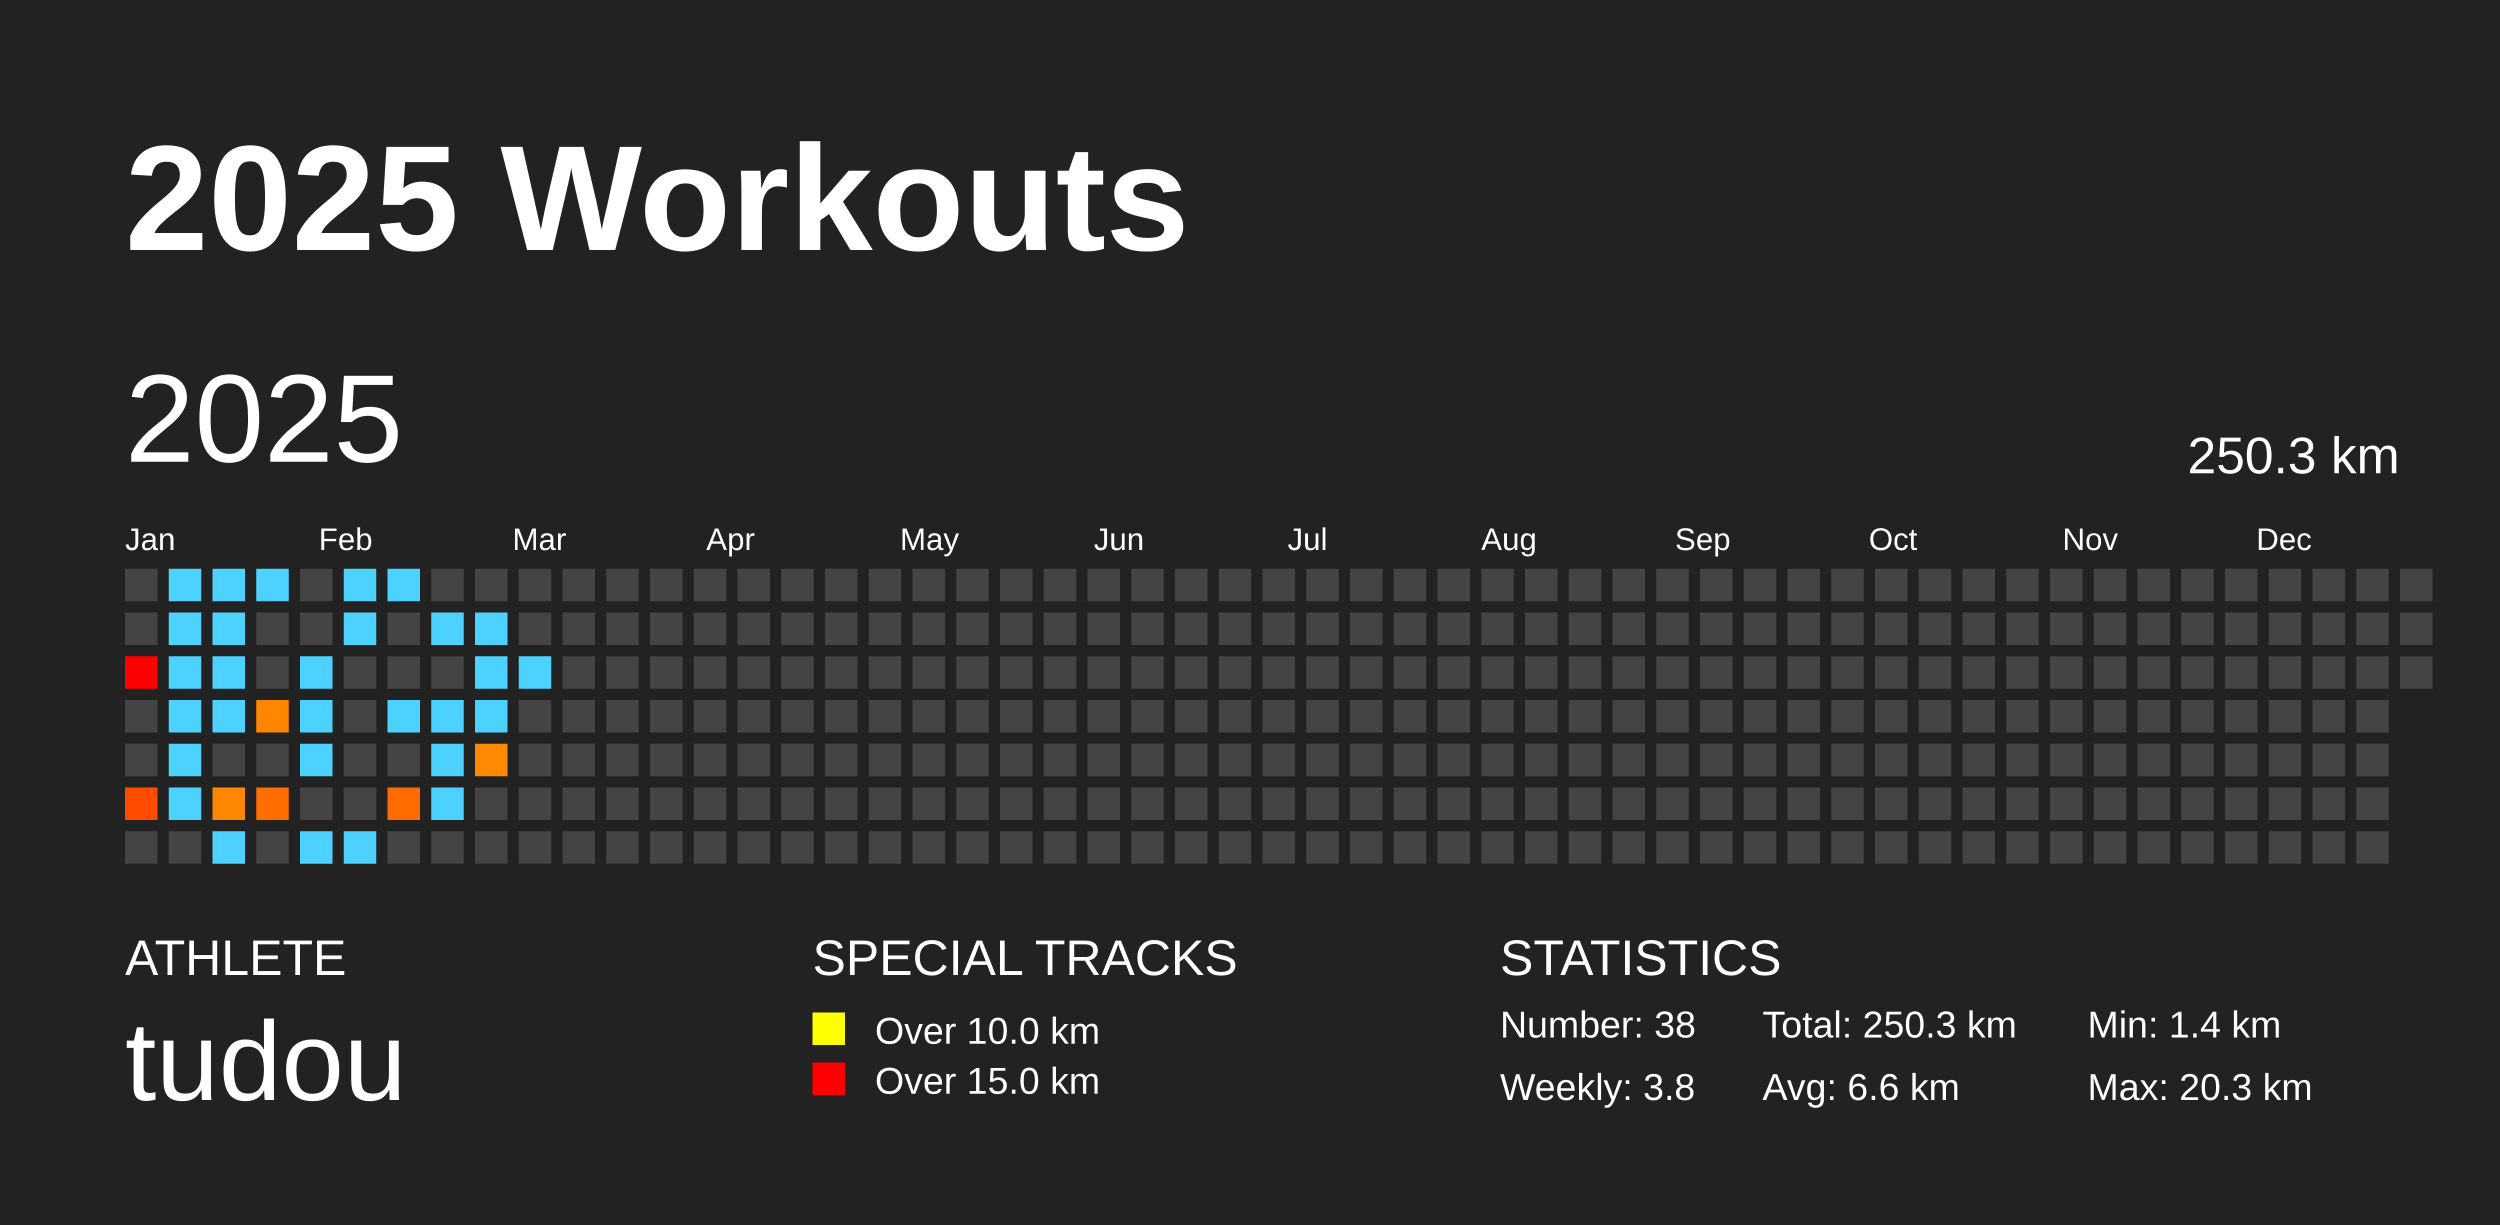
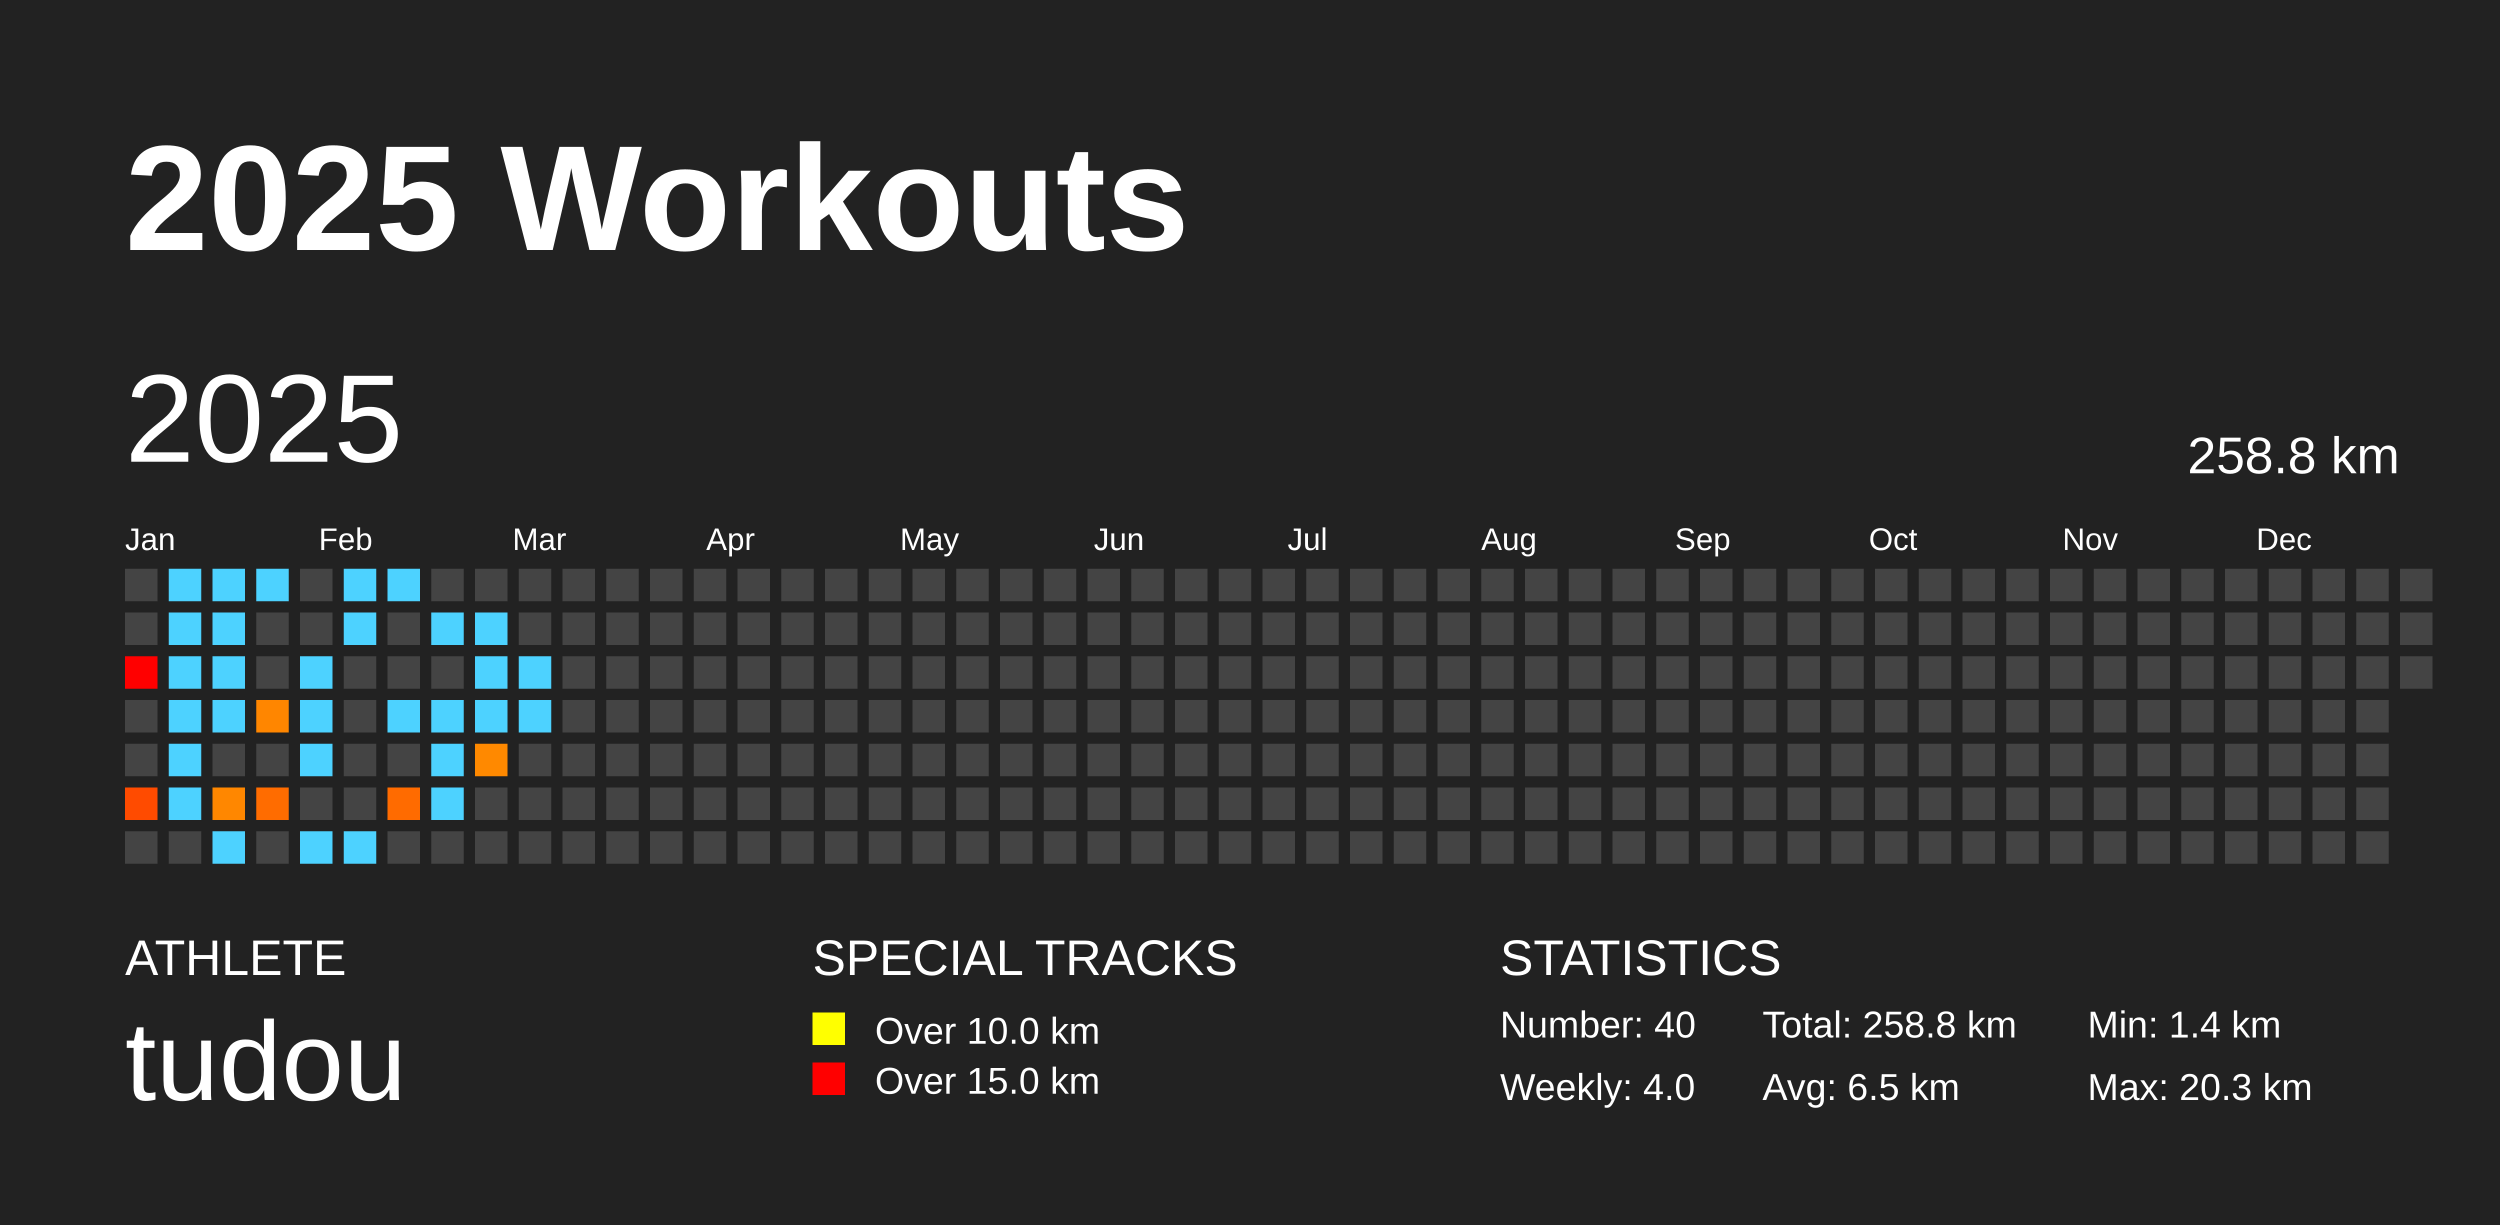
<svg xmlns="http://www.w3.org/2000/svg" baseProfile="full" height="98mm" version="1.1" viewBox="0,0,200,98" width="200mm">
  <defs />
  <rect fill="#222222" height="98" width="200" x="0" y="0" />
  <text fill="#FFFFFF" style="font-size:12px; font-family:Arial; font-weight:bold;" x="10" y="20">2025 Workouts</text>
  <text fill="#FFFFFF" style="font-size:4px; font-family:Arial" x="10" y="78">ATHLETE</text>
  <text fill="#FFFFFF" style="font-size:9px; font-family:Arial" x="10" y="88">tudou</text>
  <text fill="#FFFFFF" style="font-size:4px; font-family:Arial" x="65" y="78">SPECIAL TRACKS</text>
  <rect fill="yellow" height="2.6" width="2.6" x="65" y="81" />
  <text fill="#FFFFFF" style="font-size:3px; font-family:Arial" x="70" y="83.5">Over 10.0 km</text>
  <rect fill="red" height="2.6" width="2.6" x="65" y="85" />
  <text fill="#FFFFFF" style="font-size:3px; font-family:Arial" x="70" y="87.5">Over 15.0 km</text>
  <text fill="#FFFFFF" style="font-size:4px; font-family:Arial" x="120" y="78">STATISTICS</text>
-   <text fill="#FFFFFF" style="font-size:3px; font-family:Arial" x="120" y="83">Number: 38</text>
-   <text fill="#FFFFFF" style="font-size:3px; font-family:Arial" x="120" y="88">Weekly: 3.8</text>
-   <text fill="#FFFFFF" style="font-size:3px; font-family:Arial" x="141" y="83">Total: 250.3 km</text>
-   <text fill="#FFFFFF" style="font-size:3px; font-family:Arial" x="141" y="88">Avg: 6.6 km</text>
+   <text fill="#FFFFFF" style="font-size:3px; font-family:Arial" x="120" y="83">Number: 40</text>
+   <text fill="#FFFFFF" style="font-size:3px; font-family:Arial" x="120" y="88">Weekly: 4.0</text>
+   <text fill="#FFFFFF" style="font-size:3px; font-family:Arial" x="141" y="83">Total: 258.8 km</text>
+   <text fill="#FFFFFF" style="font-size:3px; font-family:Arial" x="141" y="88">Avg: 6.5 km</text>
  <text fill="#FFFFFF" style="font-size:3px; font-family:Arial" x="167" y="83">Min: 1.4 km</text>
  <text fill="#FFFFFF" style="font-size:3px; font-family:Arial" x="167" y="88">Max: 20.3 km</text>
  <text dominant-baseline="hanging" fill="#FFFFFF" style="font-size:10.0px; font-family:Arial;" x="10" y="30">2025</text>
-   <text dominant-baseline="hanging" fill="#FFFFFF" style="font-size:4.125px; font-family:Arial;" x="175" y="35">250.3 km</text>
+   <text dominant-baseline="hanging" fill="#FFFFFF" style="font-size:4.125px; font-family:Arial;" x="175" y="35">258.8 km</text>
  <text fill="#FFFFFF" style="font-size:2.5px; font-family:Arial" x="10.0" y="44">Jan</text>
  <text fill="#FFFFFF" style="font-size:2.5px; font-family:Arial" x="25.5" y="44">Feb</text>
  <text fill="#FFFFFF" style="font-size:2.5px; font-family:Arial" x="41.0" y="44">Mar</text>
  <text fill="#FFFFFF" style="font-size:2.5px; font-family:Arial" x="56.5" y="44">Apr</text>
  <text fill="#FFFFFF" style="font-size:2.5px; font-family:Arial" x="72.0" y="44">May</text>
  <text fill="#FFFFFF" style="font-size:2.5px; font-family:Arial" x="87.5" y="44">Jun</text>
  <text fill="#FFFFFF" style="font-size:2.5px; font-family:Arial" x="103.0" y="44">Jul</text>
  <text fill="#FFFFFF" style="font-size:2.5px; font-family:Arial" x="118.5" y="44">Aug</text>
  <text fill="#FFFFFF" style="font-size:2.5px; font-family:Arial" x="134.0" y="44">Sep</text>
  <text fill="#FFFFFF" style="font-size:2.5px; font-family:Arial" x="149.5" y="44">Oct</text>
  <text fill="#FFFFFF" style="font-size:2.5px; font-family:Arial" x="165.0" y="44">Nov</text>
  <text fill="#FFFFFF" style="font-size:2.5px; font-family:Arial" x="180.5" y="44">Dec</text>
  <rect fill="#444444" height="2.6" width="2.6" x="10.0" y="45.5" />
  <rect fill="#444444" height="2.6" width="2.6" x="10.0" y="49.0" />
  <rect fill="red" height="2.6" width="2.6" x="10.0" y="52.5" />
  <rect fill="#444444" height="2.6" width="2.6" x="10.0" y="56.0" />
  <rect fill="#444444" height="2.6" width="2.6" x="10.0" y="59.5" />
  <rect fill="#ff4b00" height="2.6" width="2.6" x="10.0" y="63.0" />
  <rect fill="#444444" height="2.6" width="2.6" x="10.0" y="66.5" />
  <rect fill="#4dd2ff" height="2.6" width="2.6" x="13.5" y="45.5" />
  <rect fill="#4dd2ff" height="2.6" width="2.6" x="13.5" y="49.0" />
  <rect fill="#4dd2ff" height="2.6" width="2.6" x="13.5" y="52.5" />
  <rect fill="#4dd2ff" height="2.6" width="2.6" x="13.5" y="56.0" />
  <rect fill="#4dd2ff" height="2.6" width="2.6" x="13.5" y="59.5" />
  <rect fill="#4dd2ff" height="2.6" width="2.6" x="13.5" y="63.0" />
  <rect fill="#444444" height="2.6" width="2.6" x="13.5" y="66.5" />
  <rect fill="#4dd2ff" height="2.6" width="2.6" x="17.0" y="45.5" />
  <rect fill="#4dd2ff" height="2.6" width="2.6" x="17.0" y="49.0" />
  <rect fill="#4dd2ff" height="2.6" width="2.6" x="17.0" y="52.5" />
  <rect fill="#4dd2ff" height="2.6" width="2.6" x="17.0" y="56.0" />
  <rect fill="#444444" height="2.6" width="2.6" x="17.0" y="59.5" />
  <rect fill="#ff8700" height="2.6" width="2.6" x="17.0" y="63.0" />
  <rect fill="#4dd2ff" height="2.6" width="2.6" x="17.0" y="66.5" />
  <rect fill="#4dd2ff" height="2.6" width="2.6" x="20.5" y="45.5" />
  <rect fill="#444444" height="2.6" width="2.6" x="20.5" y="49.0" />
  <rect fill="#444444" height="2.6" width="2.6" x="20.5" y="52.5" />
  <rect fill="#ff8600" height="2.6" width="2.6" x="20.5" y="56.0" />
  <rect fill="#444444" height="2.6" width="2.6" x="20.5" y="59.5" />
  <rect fill="#ff6c00" height="2.6" width="2.6" x="20.5" y="63.0" />
  <rect fill="#444444" height="2.6" width="2.6" x="20.5" y="66.5" />
  <rect fill="#444444" height="2.6" width="2.6" x="24.0" y="45.5" />
  <rect fill="#444444" height="2.6" width="2.6" x="24.0" y="49.0" />
  <rect fill="#4dd2ff" height="2.6" width="2.6" x="24.0" y="52.5" />
  <rect fill="#4dd2ff" height="2.6" width="2.6" x="24.0" y="56.0" />
  <rect fill="#4dd2ff" height="2.6" width="2.6" x="24.0" y="59.5" />
  <rect fill="#444444" height="2.6" width="2.6" x="24.0" y="63.0" />
  <rect fill="#4dd2ff" height="2.6" width="2.6" x="24.0" y="66.5" />
  <rect fill="#4dd2ff" height="2.6" width="2.6" x="27.5" y="45.5" />
  <rect fill="#4dd2ff" height="2.6" width="2.6" x="27.5" y="49.0" />
  <rect fill="#444444" height="2.6" width="2.6" x="27.5" y="52.5" />
  <rect fill="#444444" height="2.6" width="2.6" x="27.5" y="56.0" />
  <rect fill="#444444" height="2.6" width="2.6" x="27.5" y="59.5" />
  <rect fill="#444444" height="2.6" width="2.6" x="27.5" y="63.0" />
  <rect fill="#4dd2ff" height="2.6" width="2.6" x="27.5" y="66.5" />
  <rect fill="#4dd2ff" height="2.6" width="2.6" x="31.0" y="45.5" />
  <rect fill="#444444" height="2.6" width="2.6" x="31.0" y="49.0" />
  <rect fill="#444444" height="2.6" width="2.6" x="31.0" y="52.5" />
  <rect fill="#4dd2ff" height="2.6" width="2.6" x="31.0" y="56.0" />
  <rect fill="#444444" height="2.6" width="2.6" x="31.0" y="59.5" />
  <rect fill="#ff6b00" height="2.6" width="2.6" x="31.0" y="63.0" />
  <rect fill="#444444" height="2.6" width="2.6" x="31.0" y="66.5" />
  <rect fill="#444444" height="2.6" width="2.6" x="34.5" y="45.5" />
  <rect fill="#4dd2ff" height="2.6" width="2.6" x="34.5" y="49.0" />
  <rect fill="#444444" height="2.6" width="2.6" x="34.5" y="52.5" />
  <rect fill="#4dd2ff" height="2.6" width="2.6" x="34.5" y="56.0" />
  <rect fill="#4dd2ff" height="2.6" width="2.6" x="34.5" y="59.5" />
  <rect fill="#4dd2ff" height="2.6" width="2.6" x="34.5" y="63.0" />
  <rect fill="#444444" height="2.6" width="2.6" x="34.5" y="66.5" />
  <rect fill="#444444" height="2.6" width="2.6" x="38.0" y="45.5" />
  <rect fill="#4dd2ff" height="2.6" width="2.6" x="38.0" y="49.0" />
  <rect fill="#4dd2ff" height="2.6" width="2.6" x="38.0" y="52.5" />
  <rect fill="#4dd2ff" height="2.6" width="2.6" x="38.0" y="56.0" />
  <rect fill="#ff8900" height="2.6" width="2.6" x="38.0" y="59.5" />
  <rect fill="#444444" height="2.6" width="2.6" x="38.0" y="63.0" />
  <rect fill="#444444" height="2.6" width="2.6" x="38.0" y="66.5" />
  <rect fill="#444444" height="2.6" width="2.6" x="41.5" y="45.5" />
  <rect fill="#444444" height="2.6" width="2.6" x="41.5" y="49.0" />
  <rect fill="#4dd2ff" height="2.6" width="2.6" x="41.5" y="52.5" />
-   <rect fill="#444444" height="2.6" width="2.6" x="41.5" y="56.0" />
+   <rect fill="#4dd2ff" height="2.6" width="2.6" x="41.5" y="56.0" />
  <rect fill="#444444" height="2.6" width="2.6" x="41.5" y="59.5" />
  <rect fill="#444444" height="2.6" width="2.6" x="41.5" y="63.0" />
  <rect fill="#444444" height="2.6" width="2.6" x="41.5" y="66.5" />
  <rect fill="#444444" height="2.6" width="2.6" x="45.0" y="45.5" />
  <rect fill="#444444" height="2.6" width="2.6" x="45.0" y="49.0" />
  <rect fill="#444444" height="2.6" width="2.6" x="45.0" y="52.5" />
  <rect fill="#444444" height="2.6" width="2.6" x="45.0" y="56.0" />
  <rect fill="#444444" height="2.6" width="2.6" x="45.0" y="59.5" />
  <rect fill="#444444" height="2.6" width="2.6" x="45.0" y="63.0" />
  <rect fill="#444444" height="2.6" width="2.6" x="45.0" y="66.5" />
  <rect fill="#444444" height="2.6" width="2.6" x="48.5" y="45.5" />
  <rect fill="#444444" height="2.6" width="2.6" x="48.5" y="49.0" />
  <rect fill="#444444" height="2.6" width="2.6" x="48.5" y="52.5" />
  <rect fill="#444444" height="2.6" width="2.6" x="48.5" y="56.0" />
  <rect fill="#444444" height="2.6" width="2.6" x="48.5" y="59.5" />
  <rect fill="#444444" height="2.6" width="2.6" x="48.5" y="63.0" />
  <rect fill="#444444" height="2.6" width="2.6" x="48.5" y="66.5" />
  <rect fill="#444444" height="2.6" width="2.6" x="52.0" y="45.5" />
  <rect fill="#444444" height="2.6" width="2.6" x="52.0" y="49.0" />
  <rect fill="#444444" height="2.6" width="2.6" x="52.0" y="52.5" />
  <rect fill="#444444" height="2.6" width="2.6" x="52.0" y="56.0" />
  <rect fill="#444444" height="2.6" width="2.6" x="52.0" y="59.5" />
  <rect fill="#444444" height="2.6" width="2.6" x="52.0" y="63.0" />
  <rect fill="#444444" height="2.6" width="2.6" x="52.0" y="66.5" />
  <rect fill="#444444" height="2.6" width="2.6" x="55.5" y="45.5" />
  <rect fill="#444444" height="2.6" width="2.6" x="55.5" y="49.0" />
  <rect fill="#444444" height="2.6" width="2.6" x="55.5" y="52.5" />
  <rect fill="#444444" height="2.6" width="2.6" x="55.5" y="56.0" />
  <rect fill="#444444" height="2.6" width="2.6" x="55.5" y="59.5" />
  <rect fill="#444444" height="2.6" width="2.6" x="55.5" y="63.0" />
  <rect fill="#444444" height="2.6" width="2.6" x="55.5" y="66.5" />
  <rect fill="#444444" height="2.6" width="2.6" x="59.0" y="45.5" />
  <rect fill="#444444" height="2.6" width="2.6" x="59.0" y="49.0" />
  <rect fill="#444444" height="2.6" width="2.6" x="59.0" y="52.5" />
  <rect fill="#444444" height="2.6" width="2.6" x="59.0" y="56.0" />
  <rect fill="#444444" height="2.6" width="2.6" x="59.0" y="59.5" />
  <rect fill="#444444" height="2.6" width="2.6" x="59.0" y="63.0" />
  <rect fill="#444444" height="2.6" width="2.6" x="59.0" y="66.5" />
  <rect fill="#444444" height="2.6" width="2.6" x="62.5" y="45.5" />
  <rect fill="#444444" height="2.6" width="2.6" x="62.5" y="49.0" />
  <rect fill="#444444" height="2.6" width="2.6" x="62.5" y="52.5" />
  <rect fill="#444444" height="2.6" width="2.6" x="62.5" y="56.0" />
  <rect fill="#444444" height="2.6" width="2.6" x="62.5" y="59.5" />
  <rect fill="#444444" height="2.6" width="2.6" x="62.5" y="63.0" />
  <rect fill="#444444" height="2.6" width="2.6" x="62.5" y="66.5" />
  <rect fill="#444444" height="2.6" width="2.6" x="66.0" y="45.5" />
  <rect fill="#444444" height="2.6" width="2.6" x="66.0" y="49.0" />
  <rect fill="#444444" height="2.6" width="2.6" x="66.0" y="52.5" />
  <rect fill="#444444" height="2.6" width="2.6" x="66.0" y="56.0" />
  <rect fill="#444444" height="2.6" width="2.6" x="66.0" y="59.5" />
  <rect fill="#444444" height="2.6" width="2.6" x="66.0" y="63.0" />
  <rect fill="#444444" height="2.6" width="2.6" x="66.0" y="66.5" />
  <rect fill="#444444" height="2.6" width="2.6" x="69.5" y="45.5" />
  <rect fill="#444444" height="2.6" width="2.6" x="69.5" y="49.0" />
  <rect fill="#444444" height="2.6" width="2.6" x="69.5" y="52.5" />
  <rect fill="#444444" height="2.6" width="2.6" x="69.5" y="56.0" />
  <rect fill="#444444" height="2.6" width="2.6" x="69.5" y="59.5" />
  <rect fill="#444444" height="2.6" width="2.6" x="69.5" y="63.0" />
  <rect fill="#444444" height="2.6" width="2.6" x="69.5" y="66.5" />
  <rect fill="#444444" height="2.6" width="2.6" x="73.0" y="45.5" />
  <rect fill="#444444" height="2.6" width="2.6" x="73.0" y="49.0" />
  <rect fill="#444444" height="2.6" width="2.6" x="73.0" y="52.5" />
  <rect fill="#444444" height="2.6" width="2.6" x="73.0" y="56.0" />
  <rect fill="#444444" height="2.6" width="2.6" x="73.0" y="59.5" />
  <rect fill="#444444" height="2.6" width="2.6" x="73.0" y="63.0" />
  <rect fill="#444444" height="2.6" width="2.6" x="73.0" y="66.5" />
  <rect fill="#444444" height="2.6" width="2.6" x="76.5" y="45.5" />
  <rect fill="#444444" height="2.6" width="2.6" x="76.5" y="49.0" />
  <rect fill="#444444" height="2.6" width="2.6" x="76.5" y="52.5" />
  <rect fill="#444444" height="2.6" width="2.6" x="76.5" y="56.0" />
  <rect fill="#444444" height="2.6" width="2.6" x="76.5" y="59.5" />
  <rect fill="#444444" height="2.6" width="2.6" x="76.5" y="63.0" />
  <rect fill="#444444" height="2.6" width="2.6" x="76.5" y="66.5" />
  <rect fill="#444444" height="2.6" width="2.6" x="80.0" y="45.5" />
  <rect fill="#444444" height="2.6" width="2.6" x="80.0" y="49.0" />
  <rect fill="#444444" height="2.6" width="2.6" x="80.0" y="52.5" />
  <rect fill="#444444" height="2.6" width="2.6" x="80.0" y="56.0" />
  <rect fill="#444444" height="2.6" width="2.6" x="80.0" y="59.5" />
  <rect fill="#444444" height="2.6" width="2.6" x="80.0" y="63.0" />
  <rect fill="#444444" height="2.6" width="2.6" x="80.0" y="66.5" />
  <rect fill="#444444" height="2.6" width="2.6" x="83.5" y="45.5" />
  <rect fill="#444444" height="2.6" width="2.6" x="83.5" y="49.0" />
  <rect fill="#444444" height="2.6" width="2.6" x="83.5" y="52.5" />
  <rect fill="#444444" height="2.6" width="2.6" x="83.5" y="56.0" />
  <rect fill="#444444" height="2.6" width="2.6" x="83.5" y="59.5" />
  <rect fill="#444444" height="2.6" width="2.6" x="83.5" y="63.0" />
  <rect fill="#444444" height="2.6" width="2.6" x="83.5" y="66.5" />
  <rect fill="#444444" height="2.6" width="2.6" x="87.0" y="45.5" />
  <rect fill="#444444" height="2.6" width="2.6" x="87.0" y="49.0" />
  <rect fill="#444444" height="2.6" width="2.6" x="87.0" y="52.5" />
  <rect fill="#444444" height="2.6" width="2.6" x="87.0" y="56.0" />
  <rect fill="#444444" height="2.6" width="2.6" x="87.0" y="59.5" />
  <rect fill="#444444" height="2.6" width="2.6" x="87.0" y="63.0" />
  <rect fill="#444444" height="2.6" width="2.6" x="87.0" y="66.5" />
  <rect fill="#444444" height="2.6" width="2.6" x="90.5" y="45.5" />
  <rect fill="#444444" height="2.6" width="2.6" x="90.5" y="49.0" />
  <rect fill="#444444" height="2.6" width="2.6" x="90.5" y="52.5" />
  <rect fill="#444444" height="2.6" width="2.6" x="90.5" y="56.0" />
  <rect fill="#444444" height="2.6" width="2.6" x="90.5" y="59.5" />
  <rect fill="#444444" height="2.6" width="2.6" x="90.5" y="63.0" />
  <rect fill="#444444" height="2.6" width="2.6" x="90.5" y="66.5" />
  <rect fill="#444444" height="2.6" width="2.6" x="94.0" y="45.5" />
  <rect fill="#444444" height="2.6" width="2.6" x="94.0" y="49.0" />
  <rect fill="#444444" height="2.6" width="2.6" x="94.0" y="52.5" />
  <rect fill="#444444" height="2.6" width="2.6" x="94.0" y="56.0" />
  <rect fill="#444444" height="2.6" width="2.6" x="94.0" y="59.5" />
  <rect fill="#444444" height="2.6" width="2.6" x="94.0" y="63.0" />
  <rect fill="#444444" height="2.6" width="2.6" x="94.0" y="66.5" />
  <rect fill="#444444" height="2.6" width="2.6" x="97.5" y="45.5" />
  <rect fill="#444444" height="2.6" width="2.6" x="97.5" y="49.0" />
  <rect fill="#444444" height="2.6" width="2.6" x="97.5" y="52.5" />
  <rect fill="#444444" height="2.6" width="2.6" x="97.5" y="56.0" />
  <rect fill="#444444" height="2.6" width="2.6" x="97.5" y="59.5" />
  <rect fill="#444444" height="2.6" width="2.6" x="97.5" y="63.0" />
  <rect fill="#444444" height="2.6" width="2.6" x="97.5" y="66.5" />
  <rect fill="#444444" height="2.6" width="2.6" x="101.0" y="45.5" />
  <rect fill="#444444" height="2.6" width="2.6" x="101.0" y="49.0" />
  <rect fill="#444444" height="2.6" width="2.6" x="101.0" y="52.5" />
  <rect fill="#444444" height="2.6" width="2.6" x="101.0" y="56.0" />
  <rect fill="#444444" height="2.6" width="2.6" x="101.0" y="59.5" />
  <rect fill="#444444" height="2.6" width="2.6" x="101.0" y="63.0" />
  <rect fill="#444444" height="2.6" width="2.6" x="101.0" y="66.5" />
  <rect fill="#444444" height="2.6" width="2.6" x="104.5" y="45.5" />
  <rect fill="#444444" height="2.6" width="2.6" x="104.5" y="49.0" />
  <rect fill="#444444" height="2.6" width="2.6" x="104.5" y="52.5" />
  <rect fill="#444444" height="2.6" width="2.6" x="104.5" y="56.0" />
  <rect fill="#444444" height="2.6" width="2.6" x="104.5" y="59.5" />
  <rect fill="#444444" height="2.6" width="2.6" x="104.5" y="63.0" />
  <rect fill="#444444" height="2.6" width="2.6" x="104.5" y="66.5" />
  <rect fill="#444444" height="2.6" width="2.6" x="108.0" y="45.5" />
  <rect fill="#444444" height="2.6" width="2.6" x="108.0" y="49.0" />
  <rect fill="#444444" height="2.6" width="2.6" x="108.0" y="52.5" />
  <rect fill="#444444" height="2.6" width="2.6" x="108.0" y="56.0" />
  <rect fill="#444444" height="2.6" width="2.6" x="108.0" y="59.5" />
  <rect fill="#444444" height="2.6" width="2.6" x="108.0" y="63.0" />
  <rect fill="#444444" height="2.6" width="2.6" x="108.0" y="66.5" />
  <rect fill="#444444" height="2.6" width="2.6" x="111.5" y="45.5" />
  <rect fill="#444444" height="2.6" width="2.6" x="111.5" y="49.0" />
  <rect fill="#444444" height="2.6" width="2.6" x="111.5" y="52.5" />
  <rect fill="#444444" height="2.6" width="2.6" x="111.5" y="56.0" />
  <rect fill="#444444" height="2.6" width="2.6" x="111.5" y="59.5" />
  <rect fill="#444444" height="2.6" width="2.6" x="111.5" y="63.0" />
  <rect fill="#444444" height="2.6" width="2.6" x="111.5" y="66.5" />
  <rect fill="#444444" height="2.6" width="2.6" x="115.0" y="45.5" />
  <rect fill="#444444" height="2.6" width="2.6" x="115.0" y="49.0" />
  <rect fill="#444444" height="2.6" width="2.6" x="115.0" y="52.5" />
  <rect fill="#444444" height="2.6" width="2.6" x="115.0" y="56.0" />
  <rect fill="#444444" height="2.6" width="2.6" x="115.0" y="59.5" />
  <rect fill="#444444" height="2.6" width="2.6" x="115.0" y="63.0" />
  <rect fill="#444444" height="2.6" width="2.6" x="115.0" y="66.5" />
  <rect fill="#444444" height="2.6" width="2.6" x="118.5" y="45.5" />
  <rect fill="#444444" height="2.6" width="2.6" x="118.5" y="49.0" />
  <rect fill="#444444" height="2.6" width="2.6" x="118.5" y="52.5" />
  <rect fill="#444444" height="2.6" width="2.6" x="118.5" y="56.0" />
  <rect fill="#444444" height="2.6" width="2.6" x="118.5" y="59.5" />
  <rect fill="#444444" height="2.6" width="2.6" x="118.5" y="63.0" />
  <rect fill="#444444" height="2.6" width="2.6" x="118.5" y="66.5" />
  <rect fill="#444444" height="2.6" width="2.6" x="122.0" y="45.5" />
  <rect fill="#444444" height="2.6" width="2.6" x="122.0" y="49.0" />
  <rect fill="#444444" height="2.6" width="2.6" x="122.0" y="52.5" />
  <rect fill="#444444" height="2.6" width="2.6" x="122.0" y="56.0" />
  <rect fill="#444444" height="2.6" width="2.6" x="122.0" y="59.5" />
  <rect fill="#444444" height="2.6" width="2.6" x="122.0" y="63.0" />
  <rect fill="#444444" height="2.6" width="2.6" x="122.0" y="66.5" />
  <rect fill="#444444" height="2.6" width="2.6" x="125.5" y="45.5" />
  <rect fill="#444444" height="2.6" width="2.6" x="125.5" y="49.0" />
  <rect fill="#444444" height="2.6" width="2.6" x="125.5" y="52.5" />
  <rect fill="#444444" height="2.6" width="2.6" x="125.5" y="56.0" />
  <rect fill="#444444" height="2.6" width="2.6" x="125.5" y="59.5" />
  <rect fill="#444444" height="2.6" width="2.6" x="125.5" y="63.0" />
  <rect fill="#444444" height="2.6" width="2.6" x="125.5" y="66.5" />
  <rect fill="#444444" height="2.6" width="2.6" x="129.0" y="45.5" />
  <rect fill="#444444" height="2.6" width="2.6" x="129.0" y="49.0" />
  <rect fill="#444444" height="2.6" width="2.6" x="129.0" y="52.5" />
  <rect fill="#444444" height="2.6" width="2.6" x="129.0" y="56.0" />
  <rect fill="#444444" height="2.6" width="2.6" x="129.0" y="59.5" />
  <rect fill="#444444" height="2.6" width="2.6" x="129.0" y="63.0" />
  <rect fill="#444444" height="2.6" width="2.6" x="129.0" y="66.5" />
  <rect fill="#444444" height="2.6" width="2.6" x="132.5" y="45.5" />
  <rect fill="#444444" height="2.6" width="2.6" x="132.5" y="49.0" />
  <rect fill="#444444" height="2.6" width="2.6" x="132.5" y="52.5" />
  <rect fill="#444444" height="2.6" width="2.6" x="132.5" y="56.0" />
  <rect fill="#444444" height="2.6" width="2.6" x="132.5" y="59.5" />
  <rect fill="#444444" height="2.6" width="2.6" x="132.5" y="63.0" />
  <rect fill="#444444" height="2.6" width="2.6" x="132.5" y="66.5" />
  <rect fill="#444444" height="2.6" width="2.6" x="136.0" y="45.5" />
  <rect fill="#444444" height="2.6" width="2.6" x="136.0" y="49.0" />
  <rect fill="#444444" height="2.6" width="2.6" x="136.0" y="52.5" />
  <rect fill="#444444" height="2.6" width="2.6" x="136.0" y="56.0" />
  <rect fill="#444444" height="2.6" width="2.6" x="136.0" y="59.5" />
  <rect fill="#444444" height="2.6" width="2.6" x="136.0" y="63.0" />
  <rect fill="#444444" height="2.6" width="2.6" x="136.0" y="66.5" />
  <rect fill="#444444" height="2.6" width="2.6" x="139.5" y="45.5" />
  <rect fill="#444444" height="2.6" width="2.6" x="139.5" y="49.0" />
  <rect fill="#444444" height="2.6" width="2.6" x="139.5" y="52.5" />
  <rect fill="#444444" height="2.6" width="2.6" x="139.5" y="56.0" />
  <rect fill="#444444" height="2.6" width="2.6" x="139.5" y="59.5" />
  <rect fill="#444444" height="2.6" width="2.6" x="139.5" y="63.0" />
  <rect fill="#444444" height="2.6" width="2.6" x="139.5" y="66.5" />
  <rect fill="#444444" height="2.6" width="2.6" x="143.0" y="45.5" />
  <rect fill="#444444" height="2.6" width="2.6" x="143.0" y="49.0" />
  <rect fill="#444444" height="2.6" width="2.6" x="143.0" y="52.5" />
  <rect fill="#444444" height="2.6" width="2.6" x="143.0" y="56.0" />
  <rect fill="#444444" height="2.6" width="2.6" x="143.0" y="59.5" />
  <rect fill="#444444" height="2.6" width="2.6" x="143.0" y="63.0" />
  <rect fill="#444444" height="2.6" width="2.6" x="143.0" y="66.5" />
  <rect fill="#444444" height="2.6" width="2.6" x="146.5" y="45.5" />
  <rect fill="#444444" height="2.6" width="2.6" x="146.5" y="49.0" />
  <rect fill="#444444" height="2.6" width="2.6" x="146.5" y="52.5" />
  <rect fill="#444444" height="2.6" width="2.6" x="146.5" y="56.0" />
  <rect fill="#444444" height="2.6" width="2.6" x="146.5" y="59.5" />
  <rect fill="#444444" height="2.6" width="2.6" x="146.5" y="63.0" />
  <rect fill="#444444" height="2.6" width="2.6" x="146.5" y="66.5" />
  <rect fill="#444444" height="2.6" width="2.6" x="150.0" y="45.5" />
  <rect fill="#444444" height="2.6" width="2.6" x="150.0" y="49.0" />
  <rect fill="#444444" height="2.6" width="2.6" x="150.0" y="52.5" />
  <rect fill="#444444" height="2.6" width="2.6" x="150.0" y="56.0" />
  <rect fill="#444444" height="2.6" width="2.6" x="150.0" y="59.5" />
  <rect fill="#444444" height="2.6" width="2.6" x="150.0" y="63.0" />
  <rect fill="#444444" height="2.6" width="2.6" x="150.0" y="66.5" />
  <rect fill="#444444" height="2.6" width="2.6" x="153.5" y="45.5" />
  <rect fill="#444444" height="2.6" width="2.6" x="153.5" y="49.0" />
  <rect fill="#444444" height="2.6" width="2.6" x="153.5" y="52.5" />
  <rect fill="#444444" height="2.6" width="2.6" x="153.5" y="56.0" />
  <rect fill="#444444" height="2.6" width="2.6" x="153.5" y="59.5" />
  <rect fill="#444444" height="2.6" width="2.6" x="153.5" y="63.0" />
  <rect fill="#444444" height="2.6" width="2.6" x="153.5" y="66.5" />
  <rect fill="#444444" height="2.6" width="2.6" x="157.0" y="45.5" />
  <rect fill="#444444" height="2.6" width="2.6" x="157.0" y="49.0" />
  <rect fill="#444444" height="2.6" width="2.6" x="157.0" y="52.5" />
  <rect fill="#444444" height="2.6" width="2.6" x="157.0" y="56.0" />
  <rect fill="#444444" height="2.6" width="2.6" x="157.0" y="59.5" />
  <rect fill="#444444" height="2.6" width="2.6" x="157.0" y="63.0" />
  <rect fill="#444444" height="2.6" width="2.6" x="157.0" y="66.5" />
  <rect fill="#444444" height="2.6" width="2.6" x="160.5" y="45.5" />
  <rect fill="#444444" height="2.6" width="2.6" x="160.5" y="49.0" />
  <rect fill="#444444" height="2.6" width="2.6" x="160.5" y="52.5" />
  <rect fill="#444444" height="2.6" width="2.6" x="160.5" y="56.0" />
  <rect fill="#444444" height="2.6" width="2.6" x="160.5" y="59.5" />
  <rect fill="#444444" height="2.6" width="2.6" x="160.5" y="63.0" />
  <rect fill="#444444" height="2.6" width="2.6" x="160.5" y="66.5" />
  <rect fill="#444444" height="2.6" width="2.6" x="164.0" y="45.5" />
  <rect fill="#444444" height="2.6" width="2.6" x="164.0" y="49.0" />
  <rect fill="#444444" height="2.6" width="2.6" x="164.0" y="52.5" />
  <rect fill="#444444" height="2.6" width="2.6" x="164.0" y="56.0" />
  <rect fill="#444444" height="2.6" width="2.6" x="164.0" y="59.5" />
  <rect fill="#444444" height="2.6" width="2.6" x="164.0" y="63.0" />
  <rect fill="#444444" height="2.6" width="2.6" x="164.0" y="66.5" />
  <rect fill="#444444" height="2.6" width="2.6" x="167.5" y="45.5" />
  <rect fill="#444444" height="2.6" width="2.6" x="167.5" y="49.0" />
  <rect fill="#444444" height="2.6" width="2.6" x="167.5" y="52.5" />
  <rect fill="#444444" height="2.6" width="2.6" x="167.5" y="56.0" />
  <rect fill="#444444" height="2.6" width="2.6" x="167.5" y="59.5" />
  <rect fill="#444444" height="2.6" width="2.6" x="167.5" y="63.0" />
  <rect fill="#444444" height="2.6" width="2.6" x="167.5" y="66.5" />
  <rect fill="#444444" height="2.6" width="2.6" x="171.0" y="45.5" />
  <rect fill="#444444" height="2.6" width="2.6" x="171.0" y="49.0" />
  <rect fill="#444444" height="2.6" width="2.6" x="171.0" y="52.5" />
  <rect fill="#444444" height="2.6" width="2.6" x="171.0" y="56.0" />
  <rect fill="#444444" height="2.6" width="2.6" x="171.0" y="59.5" />
  <rect fill="#444444" height="2.6" width="2.6" x="171.0" y="63.0" />
  <rect fill="#444444" height="2.6" width="2.6" x="171.0" y="66.5" />
  <rect fill="#444444" height="2.6" width="2.6" x="174.5" y="45.5" />
  <rect fill="#444444" height="2.6" width="2.6" x="174.5" y="49.0" />
  <rect fill="#444444" height="2.6" width="2.6" x="174.5" y="52.5" />
  <rect fill="#444444" height="2.6" width="2.6" x="174.5" y="56.0" />
  <rect fill="#444444" height="2.6" width="2.6" x="174.5" y="59.5" />
  <rect fill="#444444" height="2.6" width="2.6" x="174.5" y="63.0" />
  <rect fill="#444444" height="2.6" width="2.6" x="174.5" y="66.5" />
  <rect fill="#444444" height="2.6" width="2.6" x="178.0" y="45.5" />
  <rect fill="#444444" height="2.6" width="2.6" x="178.0" y="49.0" />
  <rect fill="#444444" height="2.6" width="2.6" x="178.0" y="52.5" />
  <rect fill="#444444" height="2.6" width="2.6" x="178.0" y="56.0" />
  <rect fill="#444444" height="2.6" width="2.6" x="178.0" y="59.5" />
  <rect fill="#444444" height="2.6" width="2.6" x="178.0" y="63.0" />
  <rect fill="#444444" height="2.6" width="2.6" x="178.0" y="66.5" />
  <rect fill="#444444" height="2.6" width="2.6" x="181.5" y="45.5" />
  <rect fill="#444444" height="2.6" width="2.6" x="181.5" y="49.0" />
  <rect fill="#444444" height="2.6" width="2.6" x="181.5" y="52.5" />
  <rect fill="#444444" height="2.6" width="2.6" x="181.5" y="56.0" />
  <rect fill="#444444" height="2.6" width="2.6" x="181.5" y="59.5" />
  <rect fill="#444444" height="2.6" width="2.6" x="181.5" y="63.0" />
  <rect fill="#444444" height="2.6" width="2.6" x="181.5" y="66.5" />
  <rect fill="#444444" height="2.6" width="2.6" x="185.0" y="45.5" />
  <rect fill="#444444" height="2.6" width="2.6" x="185.0" y="49.0" />
  <rect fill="#444444" height="2.6" width="2.6" x="185.0" y="52.5" />
  <rect fill="#444444" height="2.6" width="2.6" x="185.0" y="56.0" />
  <rect fill="#444444" height="2.6" width="2.6" x="185.0" y="59.5" />
  <rect fill="#444444" height="2.6" width="2.6" x="185.0" y="63.0" />
  <rect fill="#444444" height="2.6" width="2.6" x="185.0" y="66.5" />
  <rect fill="#444444" height="2.6" width="2.6" x="188.5" y="45.5" />
  <rect fill="#444444" height="2.6" width="2.6" x="188.5" y="49.0" />
  <rect fill="#444444" height="2.6" width="2.6" x="188.5" y="52.5" />
  <rect fill="#444444" height="2.6" width="2.6" x="188.5" y="56.0" />
  <rect fill="#444444" height="2.6" width="2.6" x="188.5" y="59.5" />
  <rect fill="#444444" height="2.6" width="2.6" x="188.5" y="63.0" />
  <rect fill="#444444" height="2.6" width="2.6" x="188.5" y="66.5" />
  <rect fill="#444444" height="2.6" width="2.6" x="192.0" y="45.5" />
  <rect fill="#444444" height="2.6" width="2.6" x="192.0" y="49.0" />
  <rect fill="#444444" height="2.6" width="2.6" x="192.0" y="52.5" />
</svg>
